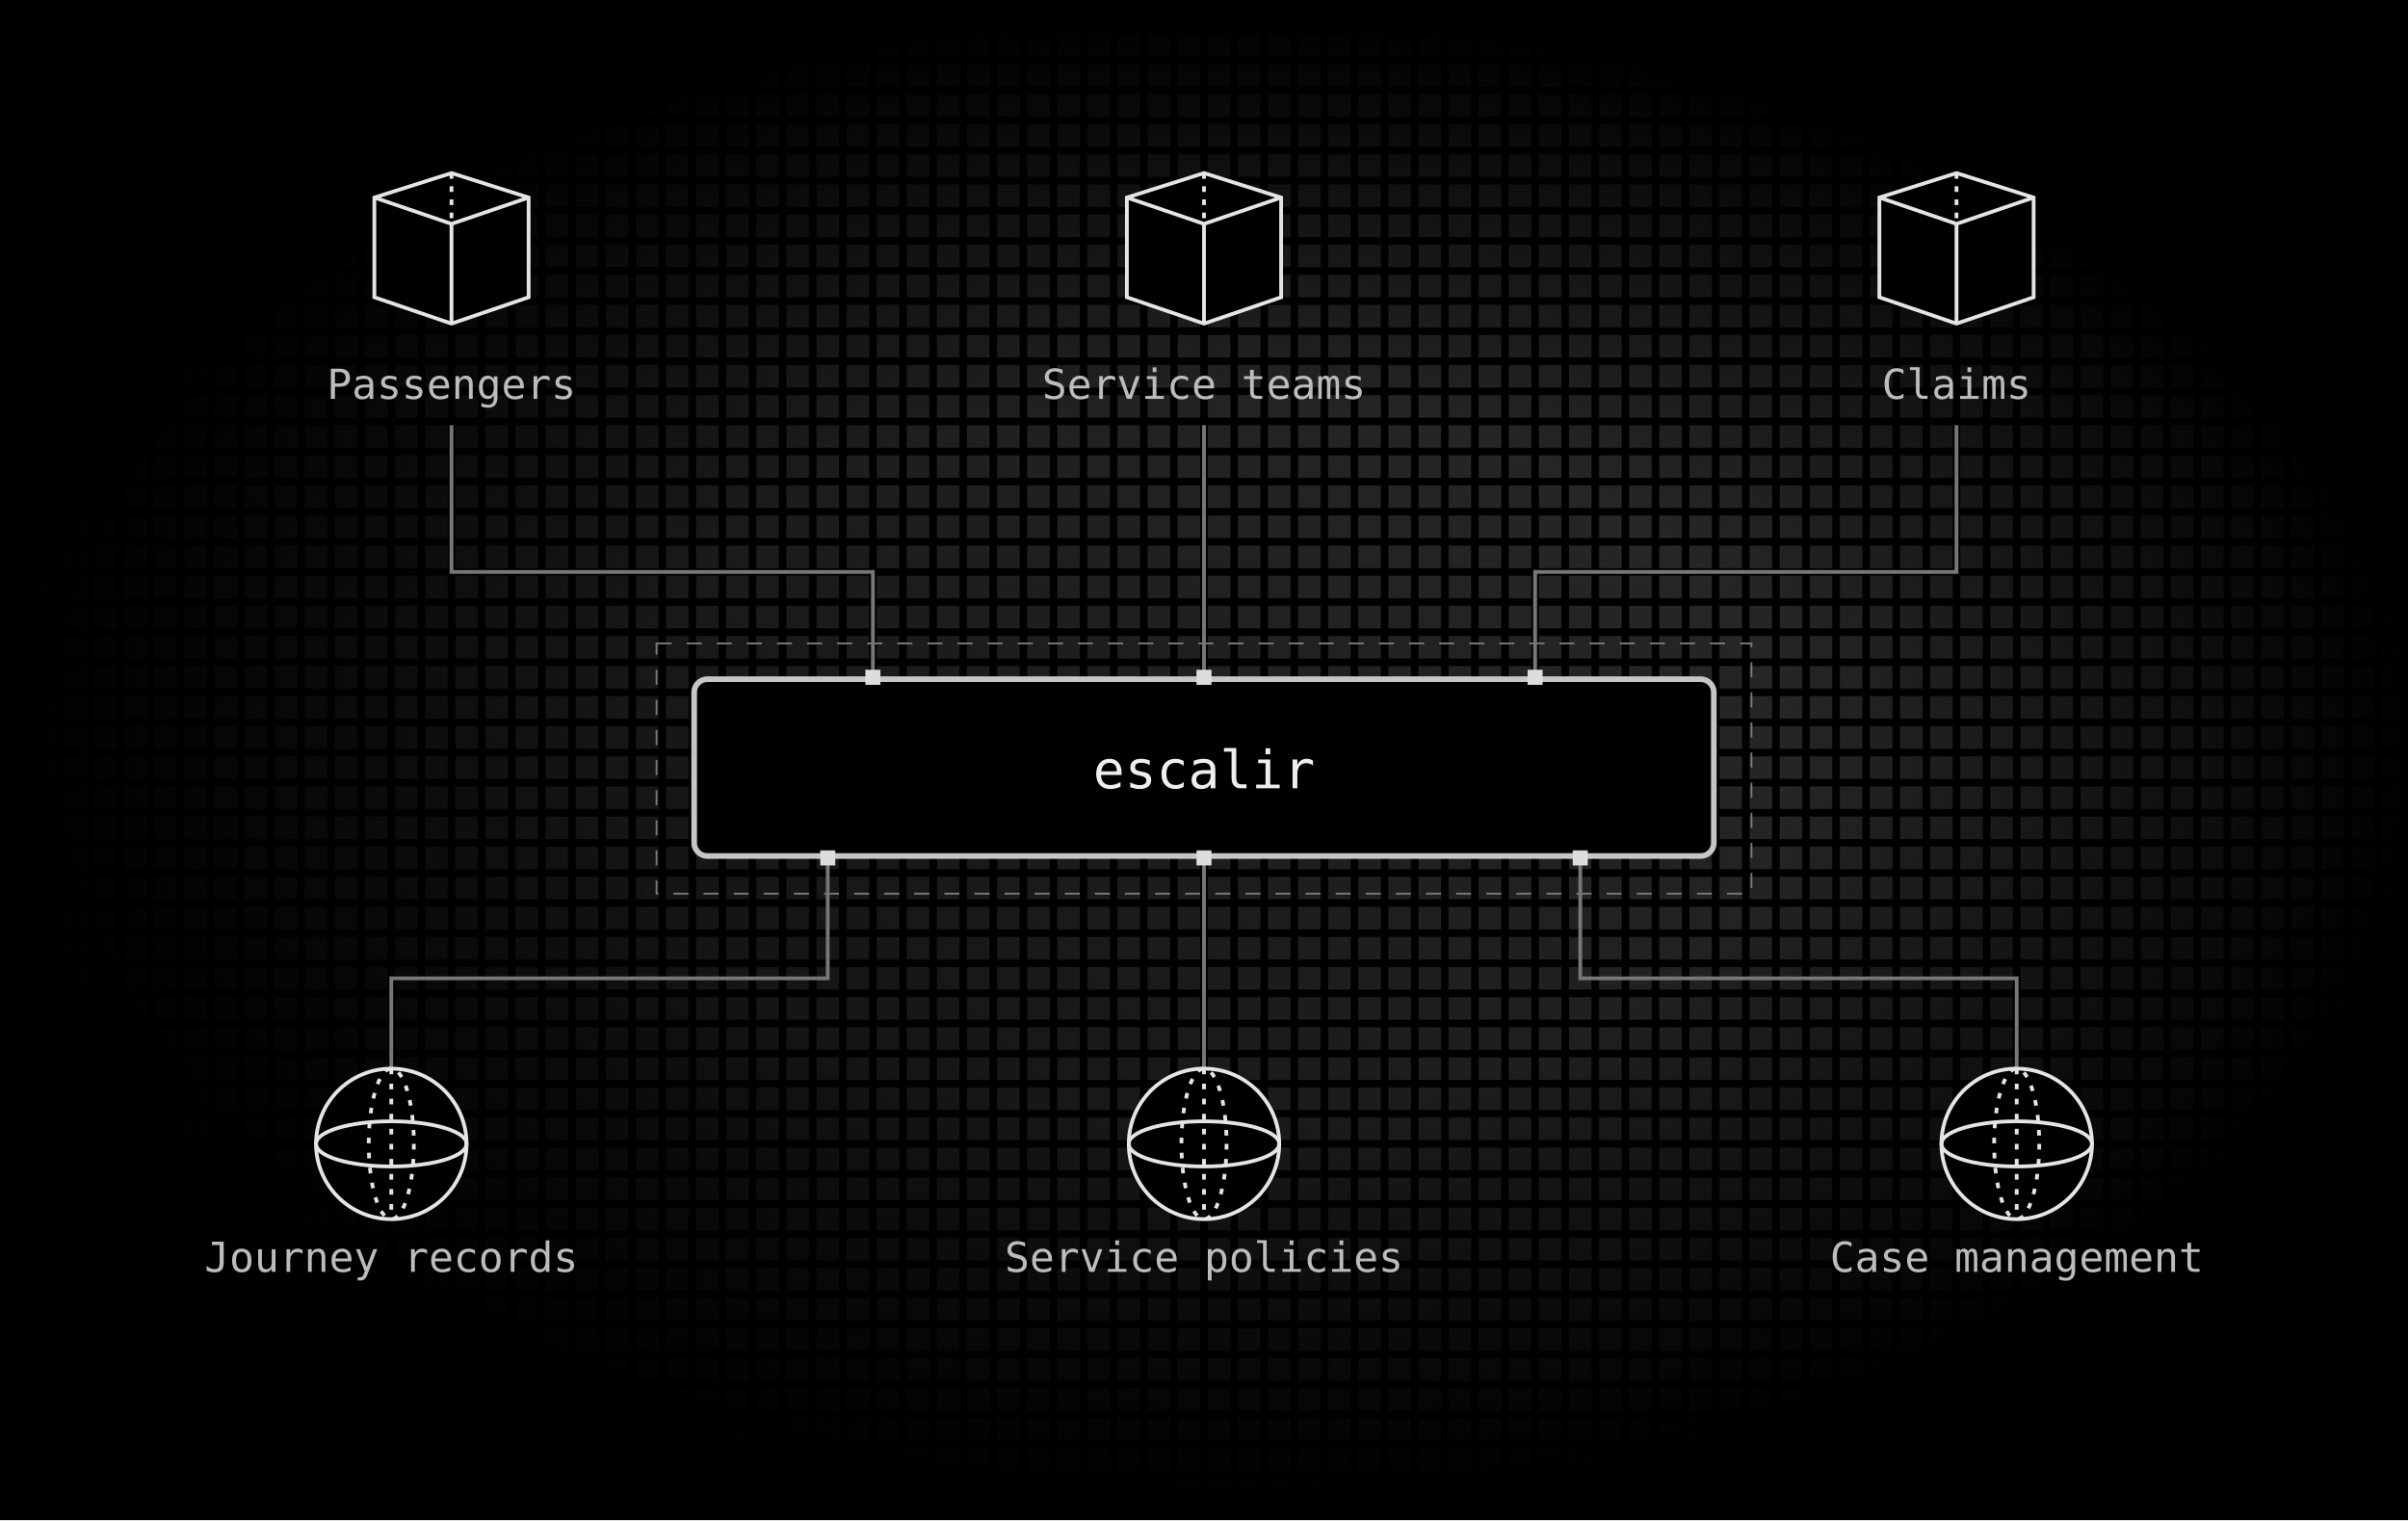
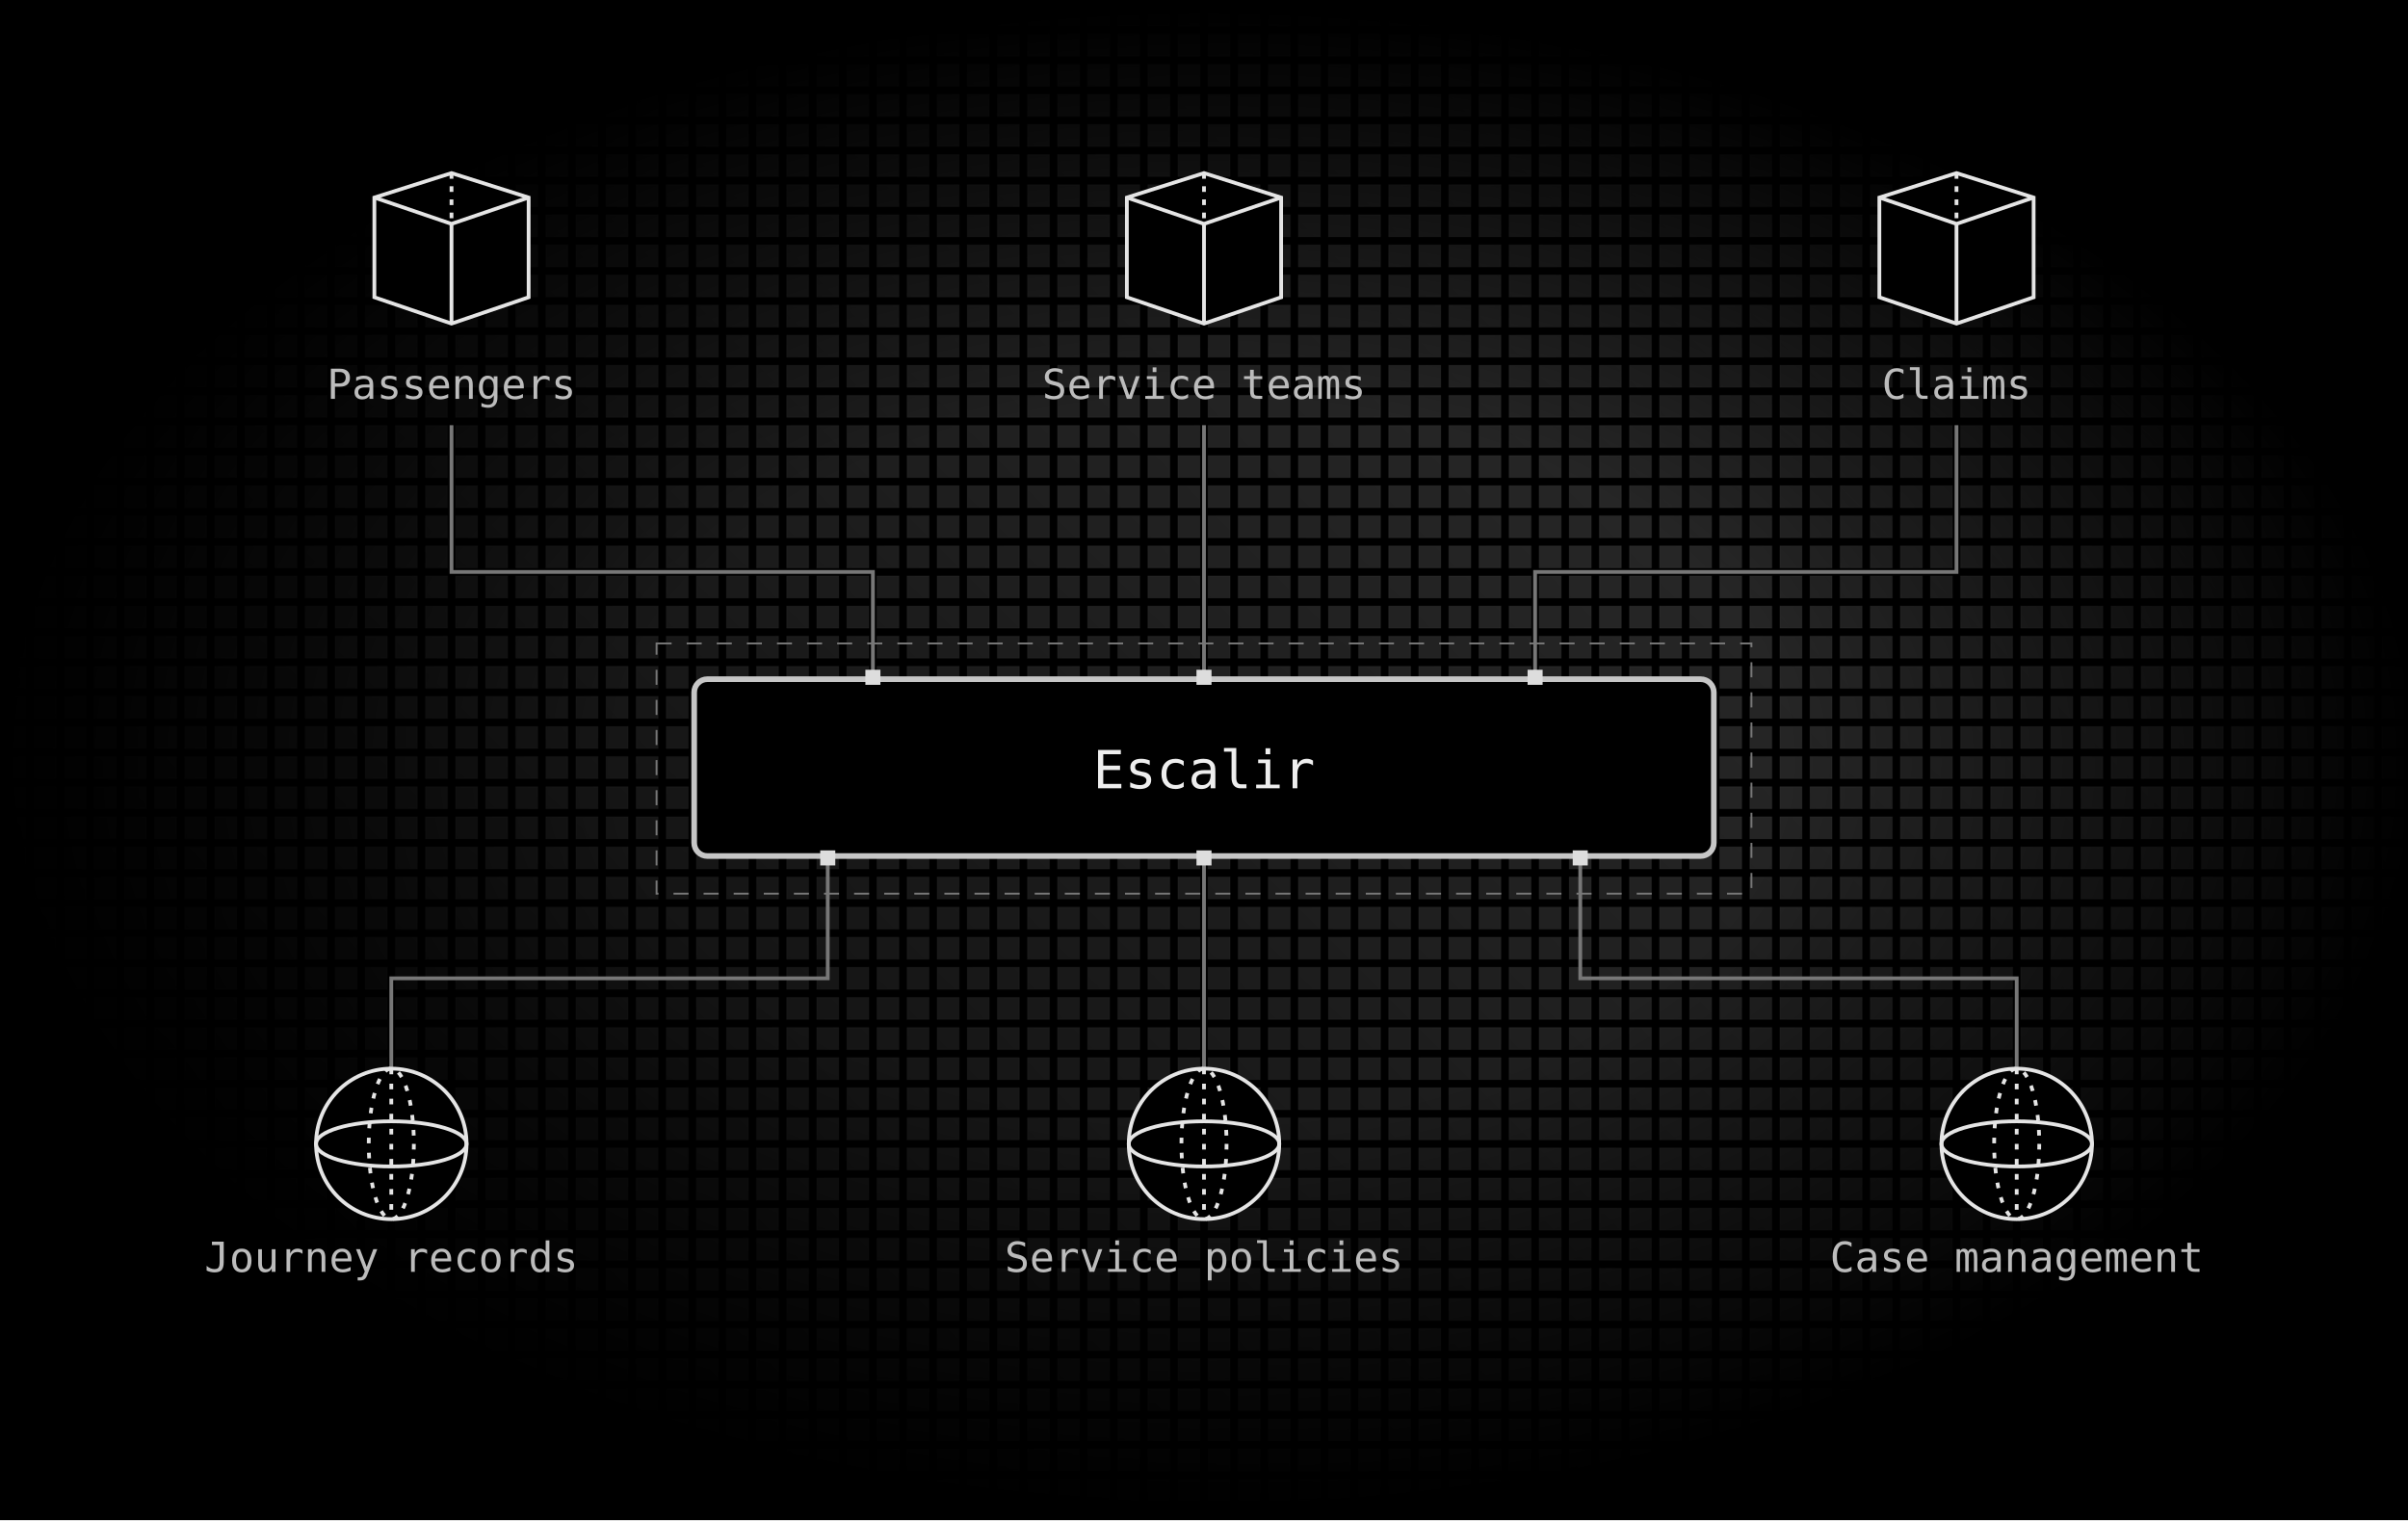
<svg xmlns="http://www.w3.org/2000/svg" width="1280" height="808" viewBox="0 0 1280 808" fill="none">
  <defs>
    <pattern id="grid" width="16" height="16" patternUnits="userSpaceOnUse">
      <path d="M2 2h12v12H2z" fill="#303030" />
    </pattern>
    <linearGradient id="fade" x1="1080" y1="0" x2="270" y2="808" gradientUnits="userSpaceOnUse">
      <stop stop-color="white" />
      <stop offset=".48" stop-color="#aaa" />
      <stop offset="1" stop-color="#333" />
    </linearGradient>
    <radialGradient id="edge">
      <stop offset=".48" stop-color="white" />
      <stop offset="1" stop-color="black" />
    </radialGradient>
    <mask id="gridMask">
      <path fill="url(#fade)" d="M0 0h1280v808H0z" />
    </mask>
    <mask id="edges">
      <path fill="url(#edge)" d="M0 0h1280v808H0z" />
    </mask>
    <g id="cube" stroke="#e5e5e5" stroke-width="2">
      <path fill="#000" d="m0-40 41 13v53L0 40l-41-14v-53z" />
      <path d="m-41-27 41 14 41-14M0-13v53" />
      <path stroke-dasharray="3 4" d="M0-40v27" />
    </g>
    <g id="system" stroke="#e5e5e5" stroke-width="2">
      <circle r="40" fill="#000" />
      <ellipse rx="40" ry="12" />
      <ellipse rx="12" ry="40" stroke-dasharray="3 5" />
      <path d="M0-40v80" stroke-dasharray="3 5" />
    </g>
  </defs>
  <path fill="#000" d="M0 0h1280v808H0z" />
  <g mask="url(#edges)">
    <path fill="url(#grid)" mask="url(#gridMask)" d="M0 0h1280v808H0z" />
  </g>
  <g stroke="#777" stroke-width="2">
    <path d="M240 226v78h224v56M640 226v134M1040 226v78H816v56M440 456v64H208v48M640 456v112M840 456v64h232v48" />
  </g>
  <path stroke="#777" stroke-dasharray="8 8" d="M349 342h582v133H349z" />
  <rect x="369" y="361" width="542" height="94" rx="7" fill="#000" stroke="#c6c6c6" stroke-width="3" />
  <g fill="#ddd">
    <path d="M460 356h8v8h-8zM636 356h8v8h-8zM812 356h8v8h-8zM436 452h8v8h-8zM636 452h8v8h-8zM836 452h8v8h-8z" />
  </g>
  <use href="#cube" x="240" y="132" />
  <use href="#cube" x="640" y="132" />
  <use href="#cube" x="1040" y="132" />
  <use href="#system" x="208" y="608" />
  <use href="#system" x="640" y="608" />
  <use href="#system" x="1072" y="608" />
  <g font-family="monospace" font-size="22" text-anchor="middle" fill="#bcbcbc">
    <text x="240" y="212">Passengers</text>
    <text x="640" y="212">Service teams</text>
    <text x="1040" y="212">Claims</text>
    <text x="208" y="676">Journey records</text>
    <text x="640" y="676">Service policies</text>
    <text x="1072" y="676">Case management</text>
  </g>
-   <text x="640" y="419" font-family="monospace" font-size="28" text-anchor="middle" fill="#eee">escalir</text>
+   <text x="640" y="419" font-family="monospace" font-size="28" text-anchor="middle" fill="#eee">Escalir</text>
</svg>
